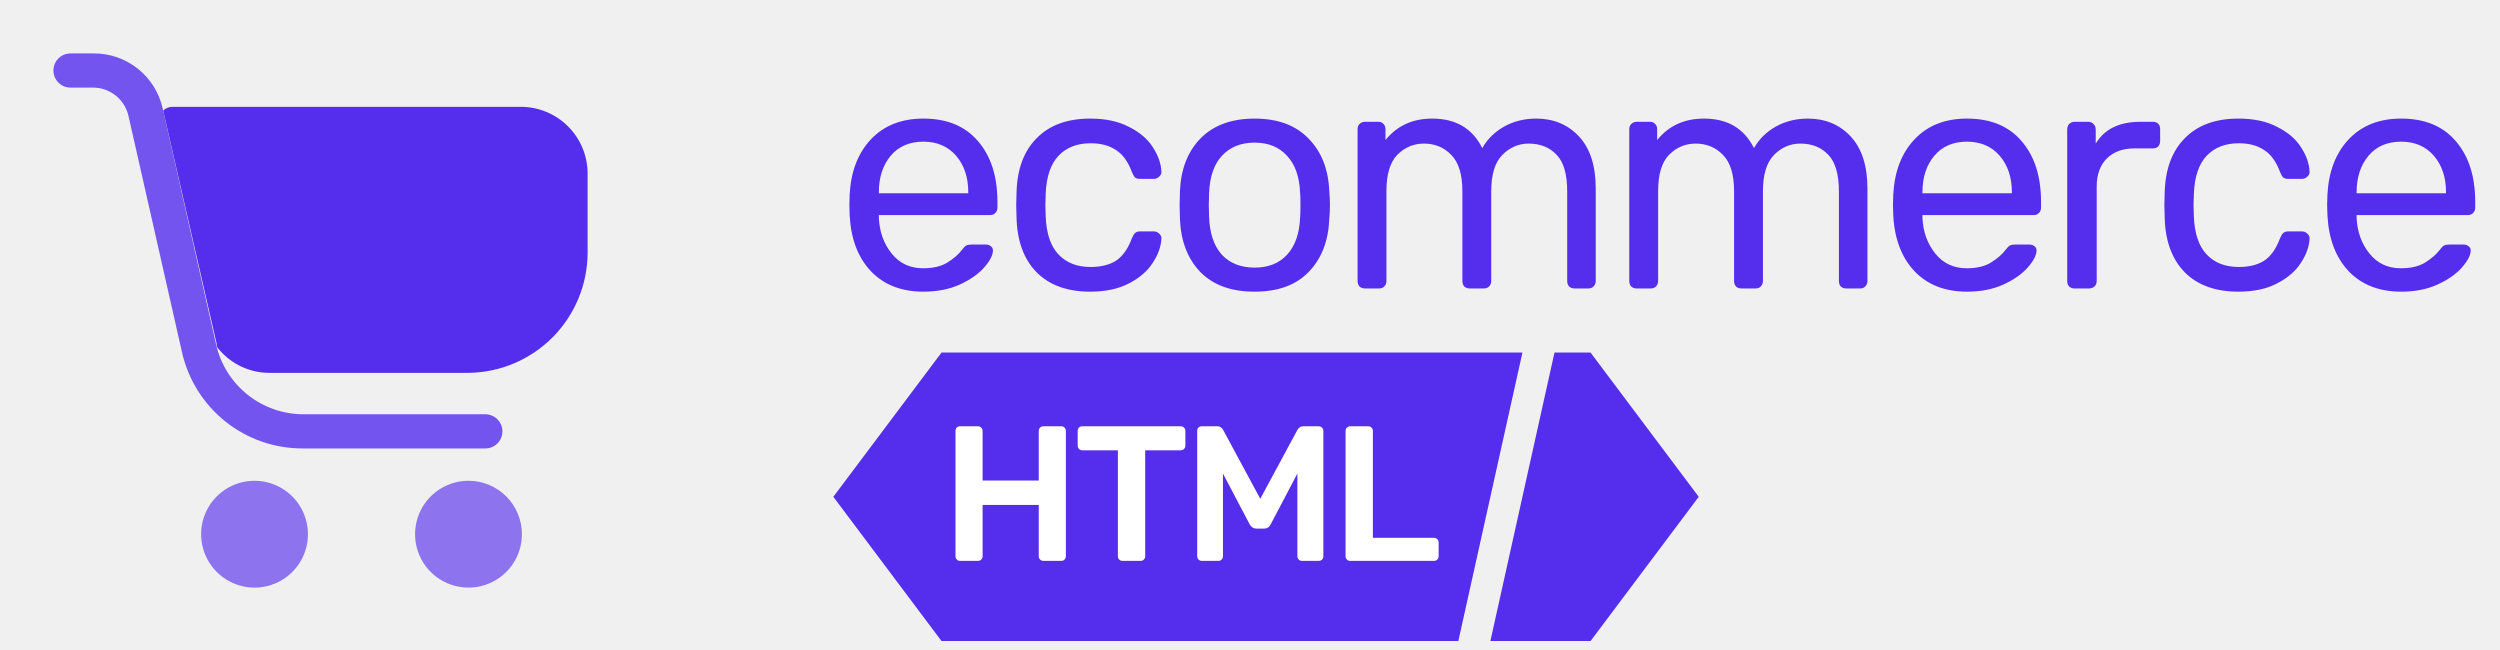
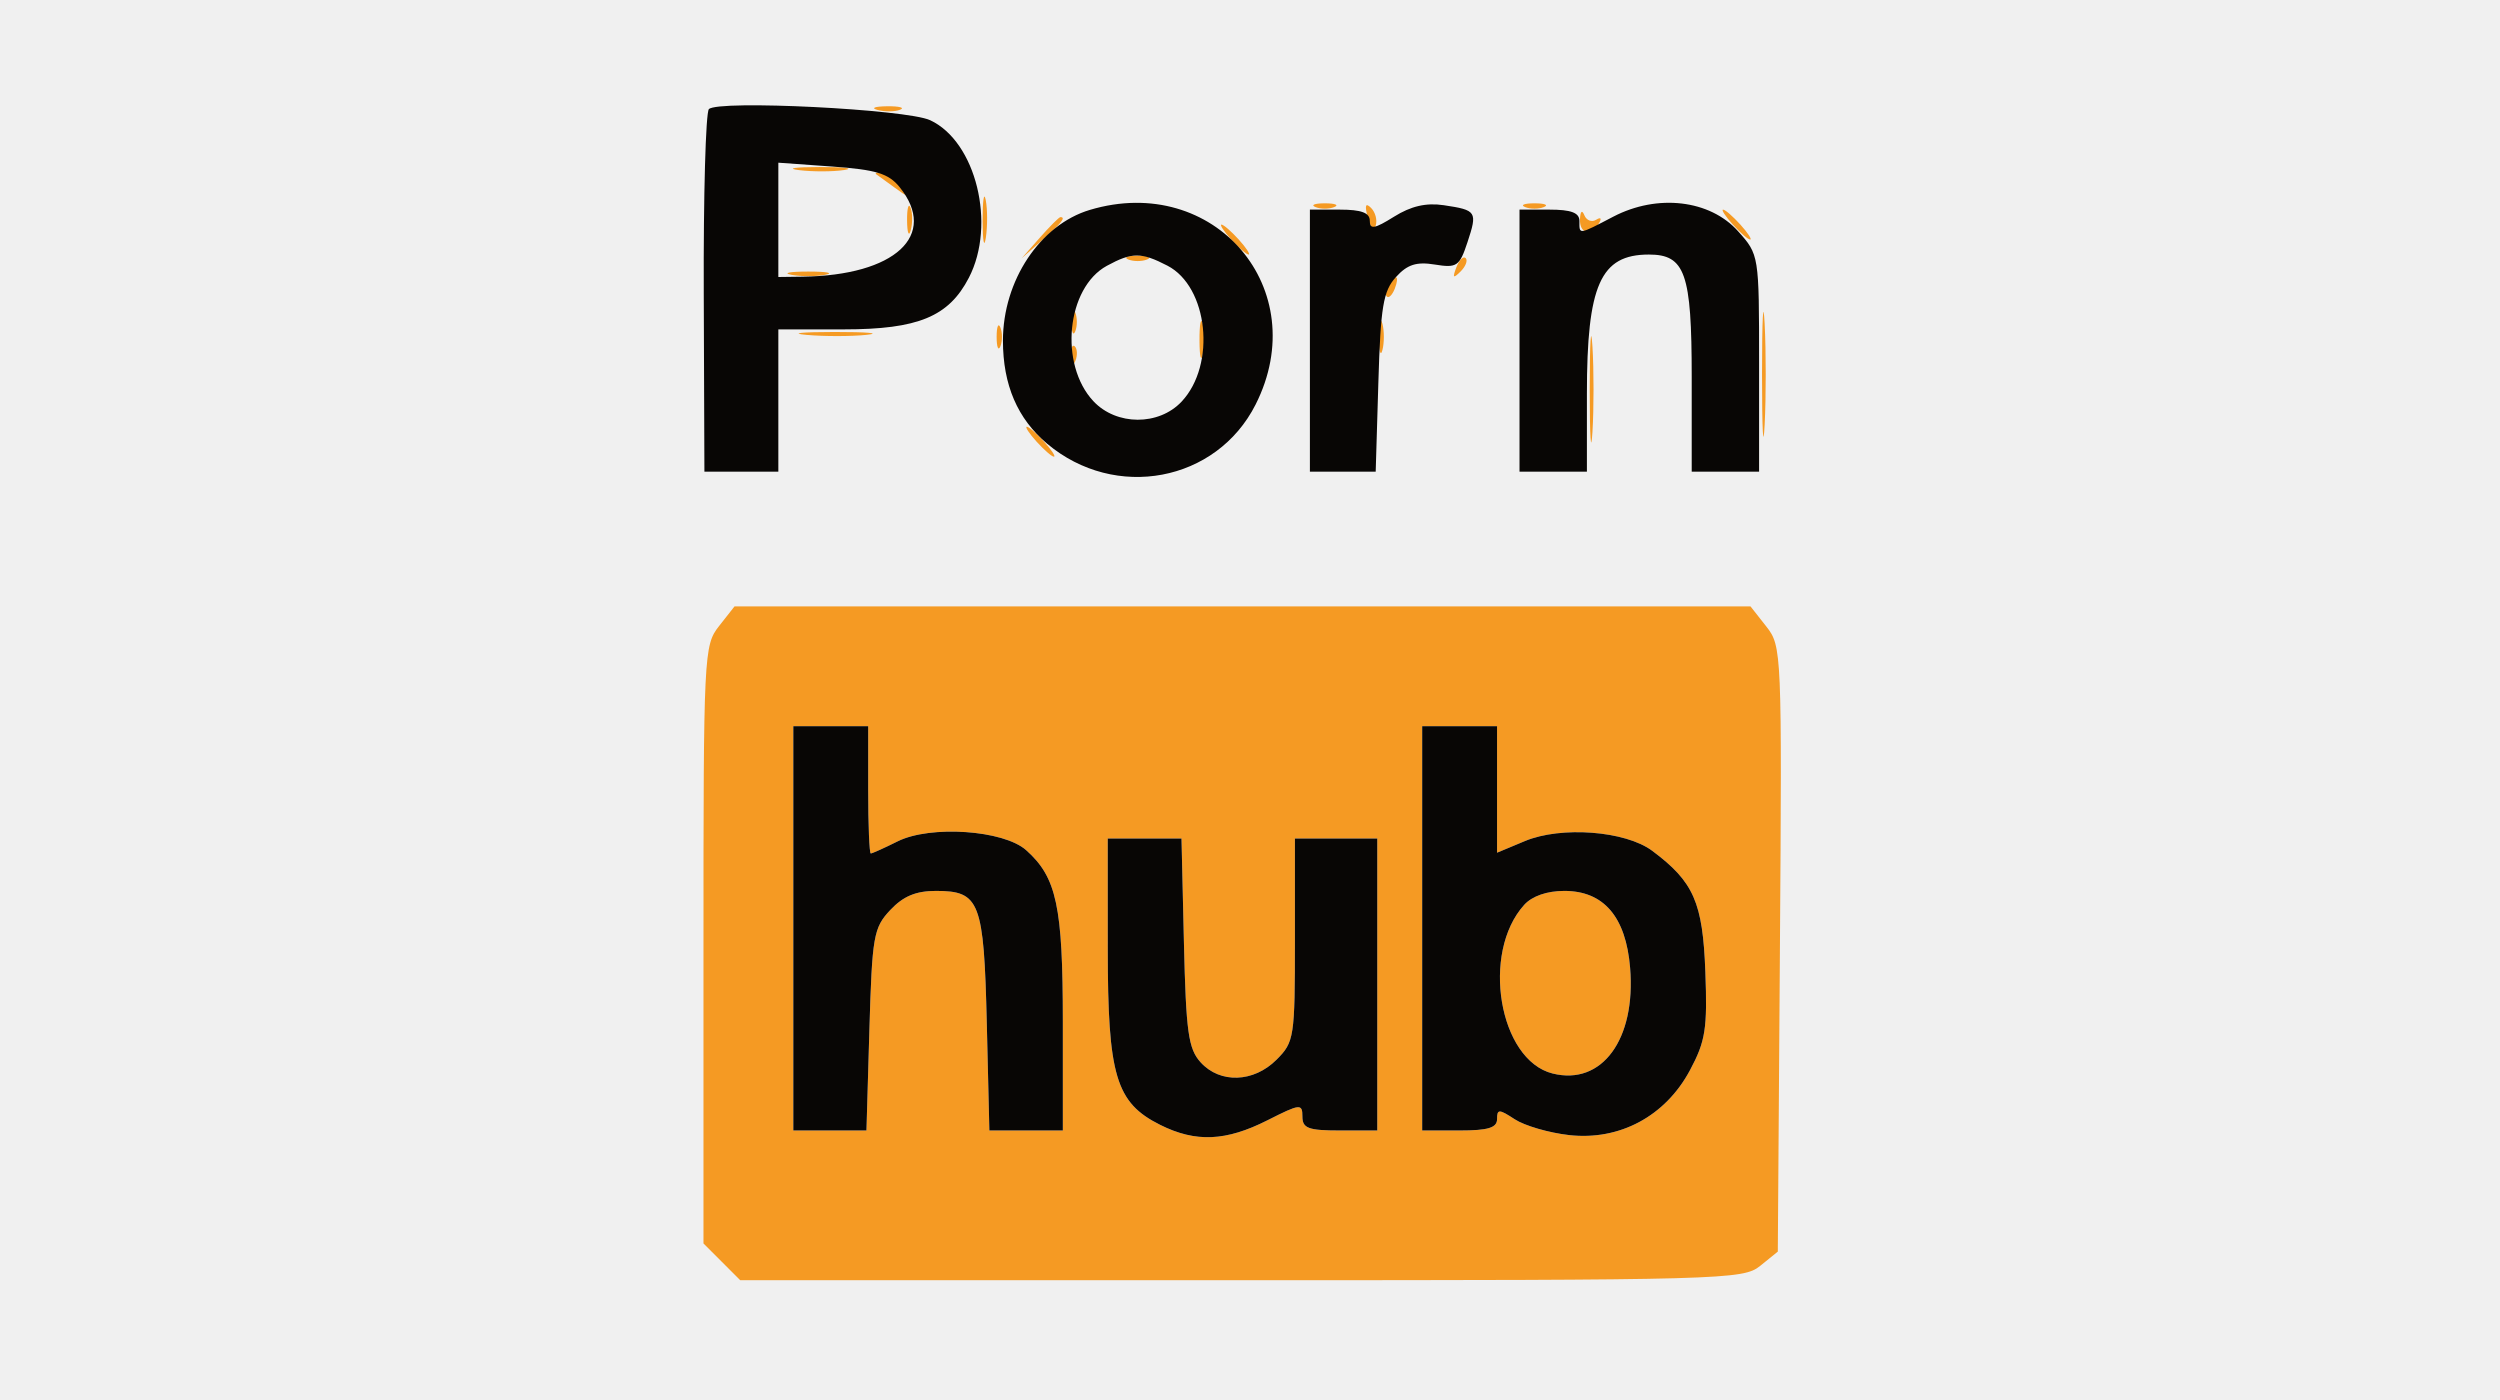
- <svg xmlns="http://www.w3.org/2000/svg" width="200" height="52" viewBox="0 0 200 52" fill="none">
-   <g clip-path="url(#clip0)">
-     <path opacity="0.64" d="M20.363 38.462C19.518 38.462 18.692 38.712 17.989 39.182C17.286 39.651 16.739 40.319 16.415 41.1C16.092 41.88 16.007 42.74 16.172 43.569C16.337 44.398 16.744 45.159 17.342 45.757C17.939 46.355 18.701 46.761 19.53 46.926C20.359 47.091 21.218 47.007 21.999 46.683C22.78 46.36 23.447 45.812 23.917 45.109C24.386 44.407 24.637 43.58 24.637 42.735C24.637 41.602 24.187 40.515 23.385 39.713C22.584 38.912 21.497 38.462 20.363 38.462Z" fill="#542DED" />
-     <path opacity="0.64" d="M37.479 38.462C36.634 38.462 35.807 38.712 35.105 39.182C34.402 39.651 33.854 40.319 33.531 41.1C33.207 41.88 33.123 42.74 33.287 43.569C33.452 44.398 33.859 45.159 34.457 45.757C35.055 46.355 35.816 46.761 36.645 46.926C37.474 47.091 38.333 47.007 39.114 46.683C39.895 46.36 40.563 45.812 41.032 45.109C41.502 44.407 41.752 43.58 41.752 42.735C41.752 41.602 41.302 40.515 40.501 39.713C39.699 38.912 38.612 38.462 37.479 38.462Z" fill="#542DED" />
-     <path d="M41.667 8.547H13.761C13.497 8.556 13.245 8.662 13.055 8.846L17.329 27.478C17.329 27.628 17.329 27.756 17.479 27.906C17.977 28.511 18.603 28.997 19.313 29.33C20.023 29.663 20.797 29.833 21.581 29.829H37.478C40.001 29.801 42.412 28.785 44.194 26.999C45.976 25.213 46.986 22.8 47.008 20.277V13.867C47.003 12.454 46.438 11.101 45.436 10.104C44.435 9.107 43.08 8.547 41.667 8.547Z" fill="#542DED" />
-     <path opacity="0.8" d="M38.761 35.876H24.231C21.977 35.886 19.787 35.123 18.026 33.716C16.265 32.309 15.039 30.342 14.551 28.141L10.278 9.274C10.134 8.64 9.783 8.072 9.28 7.662C8.776 7.251 8.149 7.021 7.5 7.009H5.641C5.278 7.009 4.93 6.864 4.674 6.608C4.418 6.352 4.273 6.004 4.273 5.641C4.273 5.278 4.418 4.931 4.674 4.674C4.93 4.418 5.278 4.274 5.641 4.274H7.5C8.783 4.267 10.03 4.701 11.033 5.502C12.036 6.302 12.735 7.422 13.013 8.675L17.286 27.543C17.642 29.135 18.53 30.558 19.805 31.576C21.079 32.594 22.664 33.146 24.295 33.141H38.825C39.188 33.141 39.535 33.285 39.792 33.542C40.048 33.798 40.192 34.146 40.192 34.508C40.192 34.871 40.048 35.219 39.792 35.476C39.535 35.732 39.188 35.876 38.825 35.876H38.761Z" fill="#542DED" />
-     <path d="M73.872 23.333C72.128 23.333 70.735 22.795 69.692 21.718C68.65 20.624 68.077 19.137 67.974 17.256L67.949 16.385L67.974 15.539C68.077 13.692 68.65 12.222 69.692 11.128C70.735 10.034 72.128 9.487 73.872 9.487C75.752 9.487 77.205 10.085 78.231 11.282C79.273 12.479 79.795 14.103 79.795 16.154V16.615C79.795 16.786 79.735 16.932 79.615 17.051C79.513 17.154 79.376 17.205 79.205 17.205H70.308V17.436C70.359 18.547 70.701 19.496 71.333 20.282C71.966 21.068 72.803 21.462 73.846 21.462C74.65 21.462 75.299 21.308 75.795 21C76.308 20.675 76.692 20.342 76.949 20C77.103 19.795 77.222 19.675 77.308 19.641C77.393 19.59 77.538 19.564 77.744 19.564H78.872C79.026 19.564 79.154 19.607 79.256 19.692C79.376 19.778 79.436 19.889 79.436 20.026C79.436 20.402 79.205 20.855 78.744 21.385C78.282 21.915 77.624 22.376 76.769 22.769C75.932 23.145 74.966 23.333 73.872 23.333ZM77.462 15.461V15.385C77.462 14.188 77.137 13.214 76.487 12.461C75.838 11.709 74.966 11.333 73.872 11.333C72.761 11.333 71.889 11.709 71.256 12.461C70.624 13.214 70.308 14.188 70.308 15.385V15.461H77.462ZM87.22 23.333C85.391 23.333 83.964 22.82 82.938 21.795C81.913 20.752 81.374 19.299 81.323 17.436L81.297 16.41L81.323 15.385C81.374 13.521 81.913 12.077 82.938 11.051C83.964 10.009 85.391 9.487 87.22 9.487C88.451 9.487 89.485 9.709 90.323 10.154C91.178 10.581 91.81 11.12 92.22 11.769C92.648 12.419 92.879 13.068 92.913 13.718C92.93 13.872 92.87 14.009 92.733 14.128C92.614 14.248 92.477 14.308 92.323 14.308H91.195C91.024 14.308 90.895 14.274 90.81 14.205C90.725 14.12 90.639 13.974 90.554 13.769C90.246 12.932 89.819 12.342 89.272 12C88.742 11.641 88.067 11.461 87.246 11.461C86.169 11.461 85.314 11.795 84.682 12.461C84.049 13.128 83.708 14.145 83.656 15.513L83.631 16.41L83.656 17.308C83.708 18.675 84.049 19.692 84.682 20.359C85.314 21.026 86.169 21.359 87.246 21.359C88.084 21.359 88.767 21.188 89.297 20.846C89.827 20.487 90.246 19.889 90.554 19.051C90.639 18.846 90.725 18.709 90.81 18.641C90.895 18.555 91.024 18.513 91.195 18.513H92.323C92.477 18.513 92.614 18.573 92.733 18.692C92.87 18.812 92.93 18.949 92.913 19.103C92.879 19.735 92.648 20.376 92.22 21.026C91.81 21.675 91.178 22.222 90.323 22.667C89.485 23.111 88.451 23.333 87.22 23.333ZM100.369 23.333C98.489 23.333 97.036 22.803 96.01 21.744C95.002 20.684 94.463 19.273 94.395 17.513L94.369 16.41L94.395 15.308C94.463 13.547 95.01 12.137 96.036 11.077C97.079 10.017 98.523 9.487 100.369 9.487C102.215 9.487 103.651 10.017 104.677 11.077C105.72 12.137 106.275 13.547 106.344 15.308C106.378 15.684 106.395 16.051 106.395 16.41C106.395 16.769 106.378 17.137 106.344 17.513C106.275 19.273 105.728 20.684 104.703 21.744C103.694 22.803 102.25 23.333 100.369 23.333ZM100.369 21.41C101.463 21.41 102.326 21.068 102.959 20.385C103.608 19.684 103.959 18.684 104.01 17.385C104.027 17.214 104.036 16.889 104.036 16.41C104.036 15.932 104.027 15.607 104.01 15.436C103.959 14.137 103.608 13.145 102.959 12.461C102.326 11.761 101.463 11.41 100.369 11.41C99.275 11.41 98.403 11.761 97.754 12.461C97.121 13.145 96.779 14.137 96.728 15.436L96.703 16.41L96.728 17.385C96.779 18.684 97.121 19.684 97.754 20.385C98.403 21.068 99.275 21.41 100.369 21.41ZM109.197 23.077C109.026 23.077 108.88 23.026 108.761 22.923C108.658 22.803 108.607 22.658 108.607 22.487V10.333C108.607 10.162 108.658 10.026 108.761 9.923C108.88 9.803 109.026 9.744 109.197 9.744H110.273C110.444 9.744 110.581 9.803 110.684 9.923C110.786 10.026 110.838 10.162 110.838 10.333V11.205C111.761 10.06 113.008 9.487 114.581 9.487C116.461 9.487 117.795 10.274 118.581 11.846C118.991 11.128 119.573 10.556 120.325 10.128C121.094 9.701 121.949 9.487 122.889 9.487C124.291 9.487 125.436 9.966 126.325 10.923C127.214 11.88 127.658 13.265 127.658 15.077V22.487C127.658 22.658 127.598 22.803 127.479 22.923C127.376 23.026 127.239 23.077 127.068 23.077H125.966C125.795 23.077 125.649 23.026 125.53 22.923C125.427 22.803 125.376 22.658 125.376 22.487V15.308C125.376 13.94 125.094 12.966 124.53 12.385C123.966 11.786 123.222 11.487 122.299 11.487C121.479 11.487 120.769 11.795 120.171 12.41C119.59 13.009 119.299 13.974 119.299 15.308V22.487C119.299 22.658 119.239 22.803 119.12 22.923C119.017 23.026 118.88 23.077 118.709 23.077H117.581C117.41 23.077 117.265 23.026 117.145 22.923C117.043 22.803 116.991 22.658 116.991 22.487V15.308C116.991 13.957 116.692 12.983 116.094 12.385C115.513 11.786 114.786 11.487 113.914 11.487C113.094 11.487 112.384 11.786 111.786 12.385C111.205 12.983 110.914 13.949 110.914 15.282V22.487C110.914 22.658 110.855 22.803 110.735 22.923C110.632 23.026 110.496 23.077 110.325 23.077H109.197ZM130.932 23.077C130.762 23.077 130.617 23.026 130.496 22.923C130.394 22.803 130.342 22.658 130.342 22.487V10.333C130.342 10.162 130.394 10.026 130.496 9.923C130.617 9.803 130.762 9.744 130.932 9.744H132.009C132.181 9.744 132.317 9.803 132.419 9.923C132.522 10.026 132.573 10.162 132.573 10.333V11.205C133.496 10.06 134.745 9.487 136.317 9.487C138.197 9.487 139.531 10.274 140.317 11.846C140.727 11.128 141.309 10.556 142.06 10.128C142.829 9.701 143.685 9.487 144.624 9.487C146.027 9.487 147.172 9.966 148.06 10.923C148.95 11.88 149.394 13.265 149.394 15.077V22.487C149.394 22.658 149.335 22.803 149.214 22.923C149.112 23.026 148.976 23.077 148.804 23.077H147.701C147.531 23.077 147.386 23.026 147.265 22.923C147.163 22.803 147.112 22.658 147.112 22.487V15.308C147.112 13.94 146.829 12.966 146.265 12.385C145.701 11.786 144.958 11.487 144.035 11.487C143.214 11.487 142.505 11.795 141.906 12.41C141.326 13.009 141.035 13.974 141.035 15.308V22.487C141.035 22.658 140.976 22.803 140.855 22.923C140.753 23.026 140.617 23.077 140.445 23.077H139.317C139.146 23.077 139.001 23.026 138.881 22.923C138.778 22.803 138.727 22.658 138.727 22.487V15.308C138.727 13.957 138.428 12.983 137.83 12.385C137.249 11.786 136.522 11.487 135.65 11.487C134.829 11.487 134.121 11.786 133.522 12.385C132.941 12.983 132.65 13.949 132.65 15.282V22.487C132.65 22.658 132.591 22.803 132.471 22.923C132.368 23.026 132.232 23.077 132.06 23.077H130.932ZM157.36 23.333C155.617 23.333 154.223 22.795 153.181 21.718C152.138 20.624 151.565 19.137 151.463 17.256L151.437 16.385L151.463 15.539C151.565 13.692 152.138 12.222 153.181 11.128C154.223 10.034 155.617 9.487 157.36 9.487C159.241 9.487 160.694 10.085 161.719 11.282C162.762 12.479 163.283 14.103 163.283 16.154V16.615C163.283 16.786 163.223 16.932 163.104 17.051C163.001 17.154 162.864 17.205 162.694 17.205H153.796V17.436C153.847 18.547 154.19 19.496 154.822 20.282C155.454 21.068 156.292 21.462 157.335 21.462C158.138 21.462 158.787 21.308 159.283 21C159.796 20.675 160.181 20.342 160.437 20C160.591 19.795 160.71 19.675 160.796 19.641C160.882 19.59 161.027 19.564 161.232 19.564H162.36C162.514 19.564 162.642 19.607 162.745 19.692C162.864 19.778 162.924 19.889 162.924 20.026C162.924 20.402 162.694 20.855 162.232 21.385C161.771 21.915 161.113 22.376 160.258 22.769C159.421 23.145 158.454 23.333 157.36 23.333ZM160.95 15.461V15.385C160.95 14.188 160.626 13.214 159.976 12.461C159.326 11.709 158.454 11.333 157.36 11.333C156.249 11.333 155.377 11.709 154.745 12.461C154.113 13.214 153.796 14.188 153.796 15.385V15.461H160.95ZM165.965 23.077C165.795 23.077 165.649 23.026 165.53 22.923C165.427 22.803 165.376 22.658 165.376 22.487V10.359C165.376 10.188 165.427 10.043 165.53 9.923C165.649 9.803 165.795 9.744 165.965 9.744H167.042C167.231 9.744 167.376 9.803 167.478 9.923C167.597 10.026 167.658 10.171 167.658 10.359V11.487C168.359 10.325 169.546 9.744 171.222 9.744H172.222C172.41 9.744 172.555 9.795 172.658 9.897C172.76 10 172.812 10.145 172.812 10.333V11.282C172.812 11.453 172.76 11.598 172.658 11.718C172.555 11.82 172.41 11.872 172.222 11.872H170.76C169.821 11.872 169.077 12.145 168.529 12.692C168 13.239 167.735 13.983 167.735 14.923V22.487C167.735 22.658 167.674 22.803 167.555 22.923C167.436 23.026 167.29 23.077 167.119 23.077H165.965ZM179.073 23.333C177.245 23.333 175.817 22.82 174.791 21.795C173.765 20.752 173.227 19.299 173.176 17.436L173.15 16.41L173.176 15.385C173.227 13.521 173.765 12.077 174.791 11.051C175.817 10.009 177.245 9.487 179.073 9.487C180.304 9.487 181.338 9.709 182.176 10.154C183.031 10.581 183.663 11.12 184.073 11.769C184.501 12.419 184.732 13.068 184.765 13.718C184.783 13.872 184.723 14.009 184.586 14.128C184.467 14.248 184.329 14.308 184.176 14.308H183.047C182.877 14.308 182.749 14.274 182.663 14.205C182.578 14.12 182.492 13.974 182.406 13.769C182.099 12.932 181.672 12.342 181.124 12C180.595 11.641 179.919 11.461 179.099 11.461C178.022 11.461 177.168 11.795 176.535 12.461C175.903 13.128 175.56 14.145 175.509 15.513L175.483 16.41L175.509 17.308C175.56 18.675 175.903 19.692 176.535 20.359C177.168 21.026 178.022 21.359 179.099 21.359C179.937 21.359 180.621 21.188 181.15 20.846C181.681 20.487 182.099 19.889 182.406 19.051C182.492 18.846 182.578 18.709 182.663 18.641C182.749 18.555 182.877 18.513 183.047 18.513H184.176C184.329 18.513 184.467 18.573 184.586 18.692C184.723 18.812 184.783 18.949 184.765 19.103C184.732 19.735 184.501 20.376 184.073 21.026C183.663 21.675 183.031 22.222 182.176 22.667C181.338 23.111 180.304 23.333 179.073 23.333ZM192.094 23.333C190.35 23.333 188.958 22.795 187.914 21.718C186.872 20.624 186.299 19.137 186.196 17.256L186.171 16.385L186.196 15.539C186.299 13.692 186.872 12.222 187.914 11.128C188.958 10.034 190.35 9.487 192.094 9.487C193.974 9.487 195.427 10.085 196.453 11.282C197.496 12.479 198.017 14.103 198.017 16.154V16.615C198.017 16.786 197.958 16.932 197.837 17.051C197.735 17.154 197.599 17.205 197.427 17.205H188.529V17.436C188.581 18.547 188.923 19.496 189.555 20.282C190.188 21.068 191.026 21.462 192.068 21.462C192.872 21.462 193.522 21.308 194.017 21C194.529 20.675 194.914 20.342 195.171 20C195.324 19.795 195.445 19.675 195.529 19.641C195.615 19.59 195.76 19.564 195.965 19.564H197.094C197.247 19.564 197.376 19.607 197.478 19.692C197.599 19.778 197.658 19.889 197.658 20.026C197.658 20.402 197.427 20.855 196.965 21.385C196.504 21.915 195.846 22.376 194.991 22.769C194.154 23.145 193.188 23.333 192.094 23.333ZM195.683 15.461V15.385C195.683 14.188 195.359 13.214 194.709 12.461C194.06 11.709 193.188 11.333 192.094 11.333C190.983 11.333 190.112 11.709 189.478 12.461C188.846 13.214 188.529 14.188 188.529 15.385V15.461H195.683Z" fill="#542DED" />
-     <path fill-rule="evenodd" clip-rule="evenodd" d="M121.795 28.205H75.321L66.667 39.743L75.321 51.282H116.667L121.795 28.205ZM124.359 28.205L119.231 51.282H127.244L135.898 39.743L127.244 28.205H124.359Z" fill="#542DED" />
-     <path d="M76.808 44.872C76.705 44.872 76.618 44.836 76.546 44.764C76.474 44.692 76.439 44.605 76.439 44.502V34.487C76.439 34.374 76.469 34.282 76.531 34.21C76.603 34.138 76.695 34.102 76.808 34.102H78.223C78.336 34.102 78.428 34.138 78.5 34.21C78.572 34.282 78.608 34.374 78.608 34.487V38.441H83.1V34.487C83.1 34.374 83.136 34.282 83.208 34.21C83.279 34.138 83.367 34.102 83.469 34.102H84.9C85.013 34.102 85.1 34.138 85.162 34.21C85.233 34.282 85.269 34.374 85.269 34.487V44.502C85.269 44.605 85.233 44.692 85.162 44.764C85.1 44.836 85.013 44.872 84.9 44.872H83.469C83.367 44.872 83.279 44.836 83.208 44.764C83.136 44.692 83.1 44.605 83.1 44.502V40.395H78.608V44.502C78.608 44.605 78.572 44.692 78.5 44.764C78.428 44.836 78.336 44.872 78.223 44.872H76.808ZM89.799 44.872C89.697 44.872 89.61 44.836 89.538 44.764C89.466 44.692 89.43 44.605 89.43 44.502V36.026H86.584C86.481 36.026 86.394 35.99 86.323 35.918C86.251 35.846 86.215 35.754 86.215 35.641V34.487C86.215 34.374 86.246 34.282 86.307 34.21C86.379 34.138 86.471 34.102 86.584 34.102H94.446C94.558 34.102 94.651 34.138 94.723 34.21C94.794 34.282 94.83 34.374 94.83 34.487V35.641C94.83 35.754 94.794 35.846 94.723 35.918C94.651 35.99 94.558 36.026 94.446 36.026H91.615V44.502C91.615 44.605 91.579 44.692 91.507 44.764C91.446 44.836 91.359 44.872 91.246 44.872H89.799ZM96.145 44.872C96.042 44.872 95.955 44.836 95.883 44.764C95.812 44.692 95.776 44.605 95.776 44.502V34.487C95.776 34.374 95.806 34.282 95.868 34.21C95.94 34.138 96.032 34.102 96.145 34.102H97.391C97.586 34.102 97.74 34.2 97.853 34.395L100.822 39.903L103.791 34.395C103.904 34.2 104.058 34.102 104.253 34.102H105.483C105.596 34.102 105.688 34.138 105.76 34.21C105.832 34.282 105.868 34.374 105.868 34.487V44.502C105.868 44.615 105.832 44.708 105.76 44.779C105.688 44.841 105.596 44.872 105.483 44.872H104.16C104.058 44.872 103.971 44.836 103.899 44.764C103.827 44.692 103.791 44.605 103.791 44.502V37.887L101.653 41.949C101.54 42.174 101.371 42.287 101.145 42.287H100.499C100.283 42.287 100.109 42.174 99.976 41.949L97.837 37.887V44.502C97.837 44.605 97.801 44.692 97.73 44.764C97.668 44.836 97.581 44.872 97.468 44.872H96.145ZM108.014 44.872C107.912 44.872 107.825 44.836 107.753 44.764C107.681 44.692 107.645 44.605 107.645 44.502V34.472C107.645 34.359 107.681 34.272 107.753 34.21C107.825 34.138 107.912 34.102 108.014 34.102H109.461C109.573 34.102 109.661 34.138 109.722 34.21C109.794 34.272 109.83 34.359 109.83 34.472V43.026H114.707C114.819 43.026 114.912 43.062 114.984 43.133C115.055 43.205 115.091 43.292 115.091 43.395V44.502C115.091 44.605 115.055 44.692 114.984 44.764C114.912 44.836 114.819 44.872 114.707 44.872H108.014Z" fill="white" />
-   </g>
-   <defs>
-     <clipPath id="clip0">
-       <rect width="200" height="51.282" fill="white" />
-     </clipPath>
-   </defs>
+ <svg xmlns="http://www.w3.org/2000/svg" width="250" height="140" viewBox="0 0 270 187" version="1.1">
+   <path d="M 85.269 14.693 C 86.242 14.947, 87.592 14.930, 88.269 14.656 C 88.946 14.382, 88.150 14.175, 86.500 14.195 C 84.850 14.215, 84.296 14.439, 85.269 14.693 M 74.768 22.725 C 76.565 22.947, 79.265 22.943, 80.768 22.715 C 82.271 22.486, 80.800 22.304, 77.500 22.310 C 74.200 22.315, 72.971 22.502, 74.768 22.725 M 85.083 23.283 C 85.313 23.439, 86.400 24.226, 87.500 25.033 C 89.350 26.390, 89.397 26.369, 88.128 24.750 C 87.373 23.788, 86.285 23, 85.711 23 C 85.137 23, 84.854 23.127, 85.083 23.283 M 99.286 29.500 C 99.294 32.250, 99.488 33.256, 99.718 31.736 C 99.947 30.216, 99.941 27.966, 99.704 26.736 C 99.467 25.506, 99.279 26.750, 99.286 29.500 M 89.195 29.500 C 89.215 31.150, 89.439 31.704, 89.693 30.731 C 89.947 29.758, 89.930 28.408, 89.656 27.731 C 89.382 27.054, 89.175 27.850, 89.195 29.500 M 143.750 27.662 C 144.438 27.940, 145.563 27.940, 146.250 27.662 C 146.938 27.385, 146.375 27.158, 145 27.158 C 143.625 27.158, 143.063 27.385, 143.750 27.662 M 150.731 29.080 C 151.085 30.432, 151.538 30.886, 151.788 30.137 C 152.028 29.415, 151.750 28.350, 151.168 27.768 C 150.426 27.026, 150.296 27.417, 150.731 29.080 M 171.750 27.662 C 172.438 27.940, 173.563 27.940, 174.250 27.662 C 174.938 27.385, 174.375 27.158, 173 27.158 C 171.625 27.158, 171.063 27.385, 171.750 27.662 M 179.079 29.250 C 178.990 31.229, 180.517 31.590, 181.595 29.845 C 182.017 29.163, 181.872 28.961, 181.240 29.352 C 180.652 29.715, 179.943 29.447, 179.664 28.756 C 179.359 27.998, 179.127 28.194, 179.079 29.250 M 199.500 30 C 200.495 31.100, 201.535 32, 201.810 32 C 202.085 32, 201.495 31.100, 200.500 30 C 199.505 28.900, 198.465 28, 198.190 28 C 197.915 28, 198.505 28.900, 199.500 30 M 106.924 31.750 L 104.500 34.500 107.250 32.076 C 109.820 29.810, 110.459 29, 109.674 29 C 109.495 29, 108.258 30.238, 106.924 31.750 M 132.500 32 C 133.495 33.100, 134.535 34, 134.810 34 C 135.085 34, 134.495 33.100, 133.500 32 C 132.505 30.900, 131.465 30, 131.190 30 C 130.915 30, 131.505 30.900, 132.500 32 M 118.750 34.662 C 119.438 34.940, 120.563 34.940, 121.250 34.662 C 121.938 34.385, 121.375 34.158, 120 34.158 C 118.625 34.158, 118.063 34.385, 118.750 34.662 M 162.564 35.707 C 162.022 37.132, 162.136 37.247, 163.124 36.267 C 163.808 35.588, 164.115 34.781, 163.807 34.474 C 163.499 34.166, 162.940 34.721, 162.564 35.707 M 73.750 36.706 C 74.987 36.944, 77.013 36.944, 78.250 36.706 C 79.487 36.467, 78.475 36.272, 76 36.272 C 73.525 36.272, 72.513 36.467, 73.750 36.706 M 153.459 38.067 C 153.096 38.653, 153.014 39.348, 153.276 39.610 C 153.538 39.872, 154.019 39.392, 154.345 38.543 C 155.021 36.781, 154.445 36.471, 153.459 38.067 M 203.392 50 C 203.392 57.425, 203.549 60.462, 203.742 56.750 C 203.934 53.038, 203.934 46.962, 203.742 43.250 C 203.549 39.538, 203.392 42.575, 203.392 50 M 111.158 43 C 111.158 44.375, 111.385 44.938, 111.662 44.250 C 111.940 43.563, 111.940 42.438, 111.662 41.750 C 111.385 41.063, 111.158 41.625, 111.158 43 M 180.378 52 C 180.378 58.325, 180.541 60.912, 180.739 57.750 C 180.937 54.587, 180.937 49.412, 180.739 46.250 C 180.541 43.087, 180.378 45.675, 180.378 52 M 128.252 45.500 C 128.263 47.700, 128.468 48.482, 128.707 47.238 C 128.946 45.994, 128.937 44.194, 128.687 43.238 C 128.437 42.282, 128.241 43.300, 128.252 45.500 M 152.232 45 C 152.232 46.925, 152.438 47.712, 152.689 46.750 C 152.941 45.788, 152.941 44.212, 152.689 43.250 C 152.438 42.288, 152.232 43.075, 152.232 45 M 101.158 45 C 101.158 46.375, 101.385 46.938, 101.662 46.250 C 101.940 45.563, 101.940 44.438, 101.662 43.750 C 101.385 43.063, 101.158 43.625, 101.158 45 M 75.776 44.733 C 78.128 44.945, 81.728 44.942, 83.776 44.727 C 85.824 44.512, 83.900 44.339, 79.500 44.343 C 75.100 44.346, 73.424 44.522, 75.776 44.733 M 111.079 47.583 C 111.127 48.748, 111.364 48.985, 111.683 48.188 C 111.972 47.466, 111.936 46.603, 111.604 46.271 C 111.272 45.939, 111.036 46.529, 111.079 47.583 M 106.500 59 C 107.495 60.100, 108.535 61, 108.810 61 C 109.085 61, 108.495 60.100, 107.500 59 C 106.505 57.900, 105.465 57, 105.190 57 C 104.915 57, 105.505 57.900, 106.500 59 M 64.073 83.635 C 62.054 86.201, 62 87.318, 62 126.180 L 62 166.091 64.455 168.545 L 66.909 171 133.844 171 C 198.248 171, 200.868 170.928, 203.139 169.089 L 205.500 167.178 205.782 126.765 C 206.060 86.981, 206.031 86.310, 203.960 83.676 L 201.855 81 134 81 L 66.145 81 64.073 83.635 M 74 124 L 74 151 78.884 151 L 83.768 151 84.161 137.552 C 84.528 125.014, 84.717 123.931, 86.951 121.552 C 88.684 119.707, 90.375 119, 93.052 119 C 98.915 119, 99.454 120.403, 99.844 136.652 L 100.188 151 105.094 151 L 110 151 110 136.468 C 110 121.050, 109.175 117.192, 105.101 113.561 C 102.081 110.870, 92.309 110.201, 87.929 112.386 C 86.149 113.274, 84.537 114, 84.346 114 C 84.156 114, 84 110.175, 84 105.500 L 84 97 79 97 L 74 97 74 124 M 158 124 L 158 151 163 151 C 166.811 151, 168 150.638, 168 149.477 C 168 148.122, 168.262 148.125, 170.374 149.509 C 171.679 150.364, 174.941 151.312, 177.624 151.615 C 184.366 152.376, 190.490 149.089, 193.769 142.947 C 195.846 139.059, 196.104 137.409, 195.822 129.822 C 195.477 120.530, 194.275 117.787, 188.730 113.648 C 185.152 110.976, 176.568 110.318, 171.720 112.343 L 168 113.898 168 105.449 L 168 97 163 97 L 158 97 158 124 M 116.002 126.750 C 116.003 143.691, 117.075 147.288, 123 150.248 C 127.748 152.620, 131.775 152.448, 137.331 149.636 C 141.708 147.420, 142 147.389, 142 149.136 C 142 150.706, 142.788 151, 147 151 L 152 151 152 131.500 L 152 112 146.500 112 L 141 112 141 125.545 C 141 138.594, 140.910 139.181, 138.545 141.545 C 135.484 144.607, 131.002 144.763, 128.405 141.898 C 126.763 140.086, 126.455 137.880, 126.174 125.898 L 125.849 112 120.924 112 L 116 112 116.002 126.750 M 171.625 120.862 C 165.830 127.265, 168.240 141.589, 175.415 143.389 C 182.007 145.044, 186.565 138.830, 185.773 129.272 C 185.207 122.453, 182.251 119, 176.981 119 C 174.671 119, 172.685 119.690, 171.625 120.862" stroke="none" fill="#f59a23" fill-rule="evenodd" />
+   <path d="M 62.724 14.576 C 62.298 15.021, 61.988 26.098, 62.037 39.192 L 62.125 63 67.063 63 L 72 63 72 53.500 L 72 44 80.750 43.996 C 90.664 43.992, 94.760 42.299, 97.451 37.094 C 101.128 29.985, 98.400 18.899, 92.275 16.055 C 89.113 14.588, 63.923 13.327, 62.724 14.576 M 72 29.366 L 72 37 75.250 36.956 C 87.591 36.791, 93.400 31.421, 88.194 24.991 C 86.721 23.173, 85.059 22.666, 79.194 22.246 L 72 21.731 72 29.366 M 113.604 28.038 C 106.956 30.028, 102 37.485, 102 45.500 C 102 51.407, 103.942 55.932, 107.909 59.270 C 117 66.919, 130.525 64.373, 135.750 54.030 C 143.525 38.639, 130.249 23.058, 113.604 28.038 M 154.250 28.937 C 151.621 30.582, 151 30.687, 151 29.485 C 151 28.419, 149.871 28, 147 28 L 143 28 143 45.500 L 143 63 147.395 63 L 151.789 63 152.145 51.105 C 152.448 40.943, 152.790 38.889, 154.488 37.013 C 156.012 35.329, 157.226 34.937, 159.684 35.336 C 162.633 35.815, 162.985 35.575, 164.046 32.361 C 165.401 28.254, 165.284 28.070, 160.874 27.409 C 158.532 27.059, 156.506 27.526, 154.250 28.937 M 183.539 28.934 C 178.811 31.400, 179 31.376, 179 29.500 C 179 28.417, 177.889 28, 175 28 L 171 28 171 45.500 L 171 63 175.500 63 L 180 63 180 52.649 C 180 38.061, 181.803 34, 188.279 34 C 193.125 34, 194 36.499, 194 50.329 L 194 63 198.500 63 L 203 63 203 48.516 C 203 34.053, 202.996 34.027, 200.191 30.887 C 196.439 26.689, 189.421 25.866, 183.539 28.934 M 115.888 35.500 C 110.492 38.433, 109.475 48.683, 114.092 53.598 C 117.163 56.867, 122.816 56.889, 125.865 53.643 C 130.510 48.700, 129.423 38.304, 123.966 35.483 C 120.467 33.673, 119.244 33.675, 115.888 35.500 M 74 124 L 74 151 78.884 151 L 83.768 151 84.161 137.552 C 84.528 125.014, 84.717 123.931, 86.951 121.552 C 88.684 119.707, 90.375 119, 93.052 119 C 98.915 119, 99.454 120.403, 99.844 136.652 L 100.188 151 105.094 151 L 110 151 110 136.468 C 110 121.050, 109.175 117.192, 105.101 113.561 C 102.081 110.870, 92.309 110.201, 87.929 112.386 C 86.149 113.274, 84.537 114, 84.346 114 C 84.156 114, 84 110.175, 84 105.500 L 84 97 79 97 L 74 97 74 124 M 158 124 L 158 151 163 151 C 166.811 151, 168 150.638, 168 149.477 C 168 148.122, 168.262 148.125, 170.374 149.509 C 171.679 150.364, 174.941 151.312, 177.624 151.615 C 184.366 152.376, 190.490 149.089, 193.769 142.947 C 195.846 139.059, 196.104 137.409, 195.822 129.822 C 195.477 120.530, 194.275 117.787, 188.730 113.648 C 185.152 110.976, 176.568 110.318, 171.720 112.343 L 168 113.898 168 105.449 L 168 97 163 97 L 158 97 158 124 M 116.002 126.750 C 116.003 143.691, 117.075 147.288, 123 150.248 C 127.748 152.620, 131.775 152.448, 137.331 149.636 C 141.708 147.420, 142 147.389, 142 149.136 C 142 150.706, 142.788 151, 147 151 L 152 151 152 131.500 L 152 112 146.500 112 L 141 112 141 125.545 C 141 138.594, 140.910 139.181, 138.545 141.545 C 135.484 144.607, 131.002 144.763, 128.405 141.898 C 126.763 140.086, 126.455 137.880, 126.174 125.898 L 125.849 112 120.924 112 L 116 112 116.002 126.750 M 171.625 120.862 C 165.830 127.265, 168.240 141.589, 175.415 143.389 C 182.007 145.044, 186.565 138.830, 185.773 129.272 C 185.207 122.453, 182.251 119, 176.981 119 C 174.671 119, 172.685 119.690, 171.625 120.862" stroke="none" fill="#080605" fill-rule="evenodd" />
</svg>
